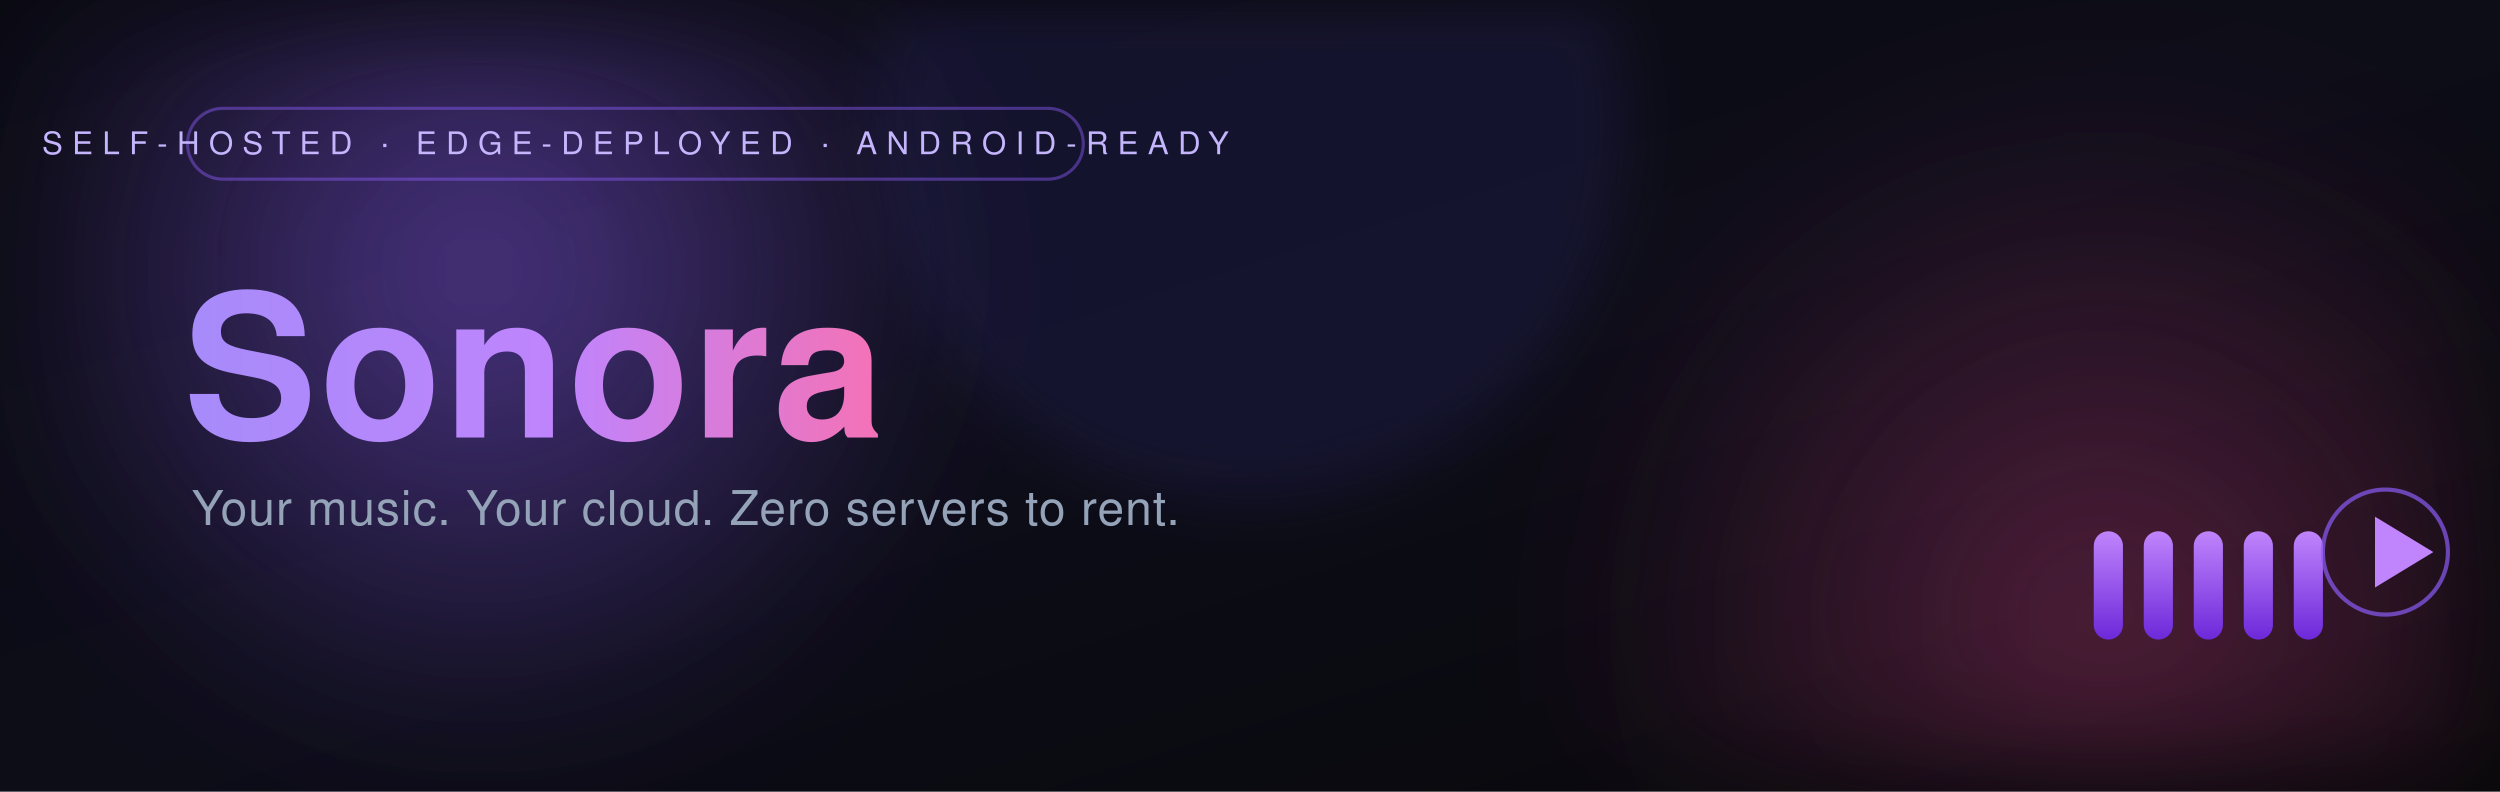
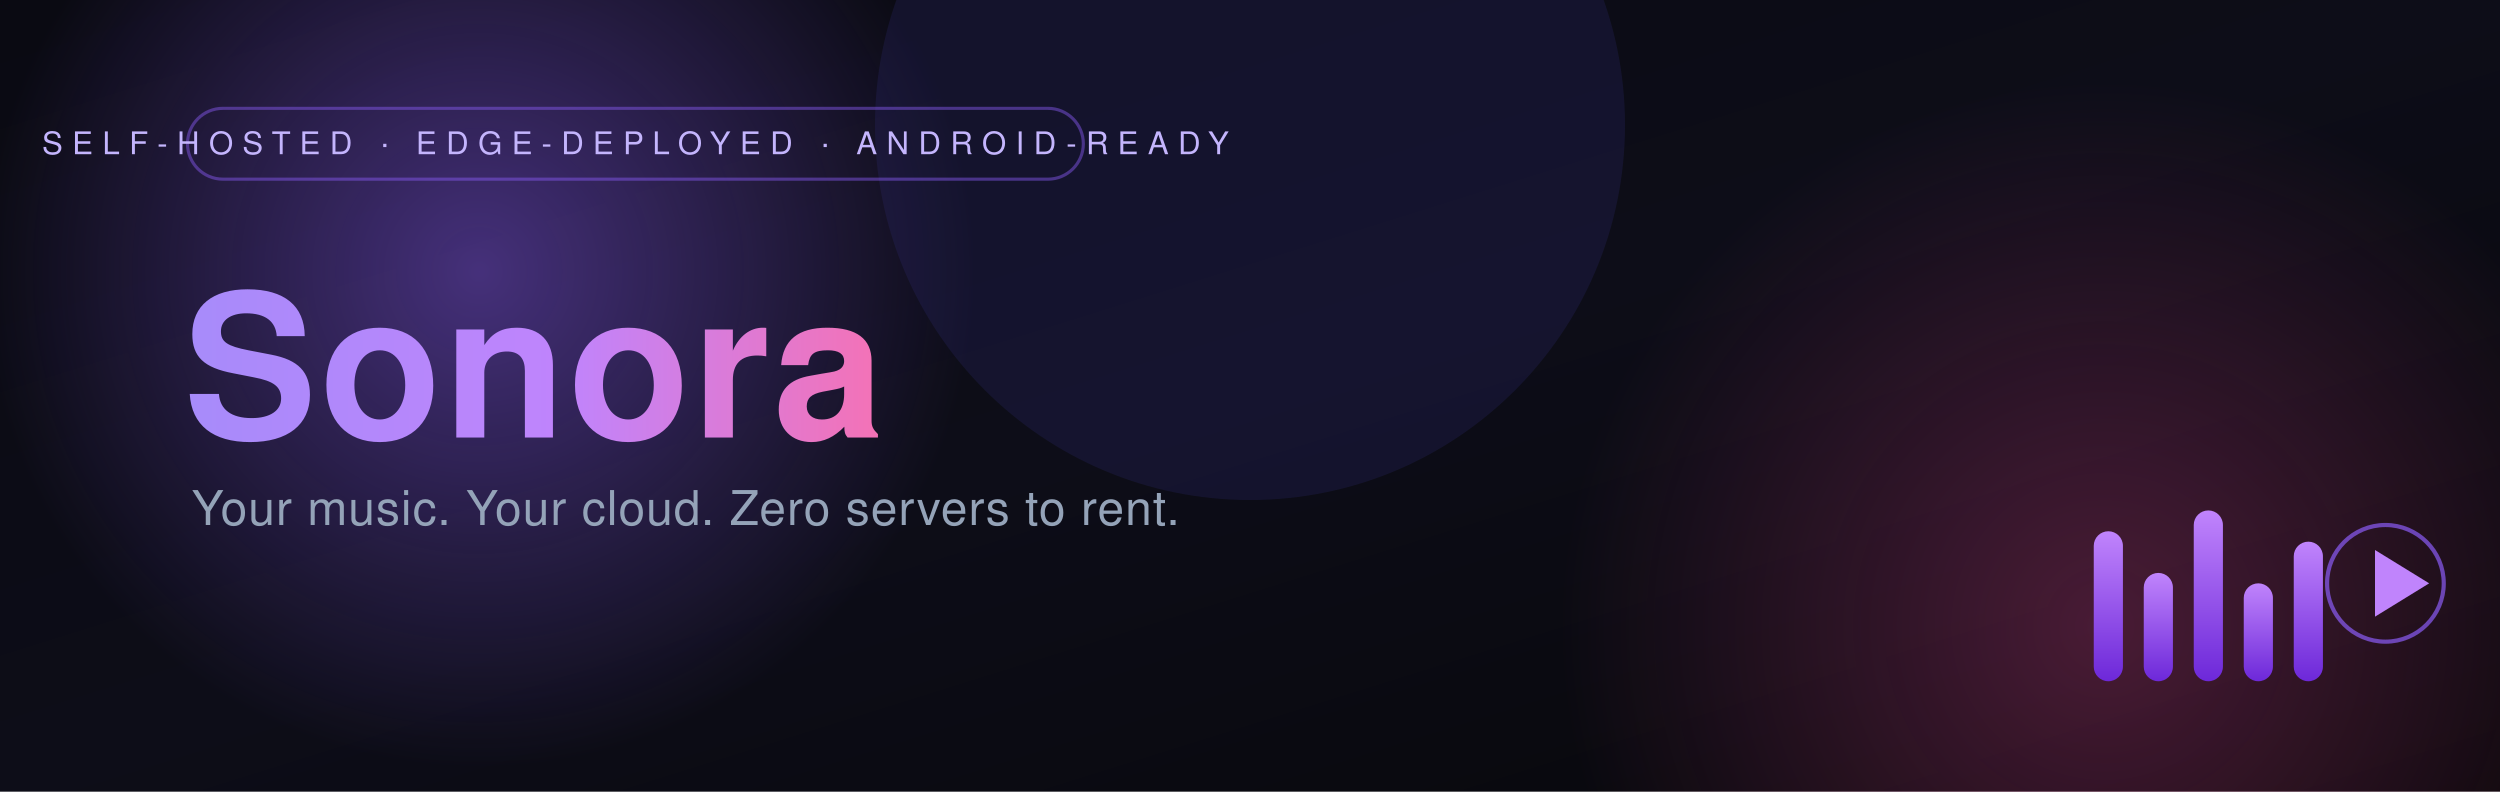
<svg xmlns="http://www.w3.org/2000/svg" width="1200" height="380" viewBox="0 0 1200 380">
  <defs>
    <linearGradient id="bg" x1="0" y1="0" x2="1" y2="1">
      <stop offset="0" stop-color="#0a0a12" />
      <stop offset="0.5" stop-color="#0d0d18" />
      <stop offset="1" stop-color="#070709" />
    </linearGradient>
-     <radialGradient id="glow1" cx="0.5" cy="0.5" r="0.5">
-       <stop offset="0" stop-color="#8b5cf6" stop-opacity="0.5" />
+     <radialGradient id="g1" cx="0.5" cy="0.5" r="0.5">
+       <stop offset="0" stop-color="#8b5cf6" stop-opacity="0.45" />
      <stop offset="1" stop-color="#8b5cf6" stop-opacity="0" />
    </radialGradient>
-     <radialGradient id="glow2" cx="0.5" cy="0.5" r="0.5">
-       <stop offset="0" stop-color="#ec4899" stop-opacity="0.32" />
+     <radialGradient id="g2" cx="0.5" cy="0.5" r="0.5">
+       <stop offset="0" stop-color="#ec4899" stop-opacity="0.28" />
      <stop offset="1" stop-color="#ec4899" stop-opacity="0" />
    </radialGradient>
-     <linearGradient id="title" x1="0" y1="0" x2="1" y2="0">
+     <linearGradient id="t" x1="0" y1="0" x2="1" y2="0">
      <stop offset="0" stop-color="#a78bfa" />
      <stop offset="0.55" stop-color="#c084fc" />
      <stop offset="1" stop-color="#f472b6" />
    </linearGradient>
-     <linearGradient id="eqbar" x1="0" y1="0" x2="0" y2="1">
+     <linearGradient id="eq" x1="0" y1="0" x2="0" y2="1">
      <stop offset="0" stop-color="#c084fc" />
      <stop offset="1" stop-color="#6d28d9" />
    </linearGradient>
-     <filter id="soft" x="-60%" y="-60%" width="220%" height="220%">
-       <feGaussianBlur stdDeviation="36" />
-     </filter>
-     <filter id="soft2" x="-60%" y="-60%" width="220%" height="220%">
-       <feGaussianBlur stdDeviation="14" />
-     </filter>
  </defs>
  <rect width="1200" height="380" fill="url(#bg)" />
-   <circle cx="230" cy="130" r="240" fill="url(#glow1)" filter="url(#soft)">
-     <animate attributeName="opacity" values="0.75;1;0.75" dur="7s" repeatCount="indefinite" />
-   </circle>
-   <circle cx="1010" cy="300" r="260" fill="url(#glow2)" filter="url(#soft)">
-     <animate attributeName="opacity" values="1;0.65;1" dur="9s" repeatCount="indefinite" />
-   </circle>
-   <circle cx="600" cy="60" r="180" fill="#312e81" opacity="0.22" filter="url(#soft2)">
-     <animate attributeName="opacity" values="0.22;0.38;0.22" dur="11s" repeatCount="indefinite" />
-   </circle>
+   <circle cx="230" cy="130" r="240" fill="url(#g1)" />
+   <circle cx="1010" cy="300" r="260" fill="url(#g2)" />
+   <circle cx="600" cy="60" r="180" fill="#312e81" opacity="0.22" />
  <rect x="90" y="52" width="430" height="34" rx="17" fill="none" stroke="#8b5cf6" stroke-opacity="0.45" stroke-width="1.5" />
  <text x="305" y="74" font-family="Segoe UI, Helvetica, Arial, sans-serif" font-size="15" letter-spacing="4.5" fill="#c4b5fd" text-anchor="middle">SELF-HOSTED  ·  EDGE-DEPLOYED  ·  ANDROID-READY</text>
-   <text x="88" y="210" font-family="Segoe UI, Helvetica, Arial, sans-serif" font-size="96" font-weight="700" fill="url(#title)" letter-spacing="1">Sonora</text>
+   <text x="88" y="210" font-family="Segoe UI, Helvetica, Arial, sans-serif" font-size="96" font-weight="700" fill="url(#t)" letter-spacing="1">Sonora</text>
  <text x="92" y="252" font-family="Segoe UI, Helvetica, Arial, sans-serif" font-size="23" fill="#94a3b8" letter-spacing="0.5">Your music. Your cloud. Zero servers to rent.</text>
-   <g>
-     <rect x="1005" y="255" width="14" height="52" rx="7" fill="url(#eqbar)">
-       <animate attributeName="height" values="52;92;34;52" dur="1.1s" repeatCount="indefinite" />
-       <animate attributeName="y" values="255;215;273;255" dur="1.1s" repeatCount="indefinite" />
-     </rect>
-     <rect x="1029" y="255" width="14" height="52" rx="7" fill="url(#eqbar)">
-       <animate attributeName="height" values="52;38;84;52" dur="1.3s" begin="0.2s" repeatCount="indefinite" />
-       <animate attributeName="y" values="255;269;223;255" dur="1.3s" begin="0.2s" repeatCount="indefinite" />
-     </rect>
-     <rect x="1053" y="255" width="14" height="52" rx="7" fill="url(#eqbar)">
-       <animate attributeName="height" values="52;70;44;52" dur="0.9s" begin="0.4s" repeatCount="indefinite" />
-       <animate attributeName="y" values="255;237;263;255" dur="0.9s" begin="0.4s" repeatCount="indefinite" />
-     </rect>
-     <rect x="1077" y="255" width="14" height="52" rx="7" fill="url(#eqbar)">
-       <animate attributeName="height" values="52;96;30;52" dur="1.5s" begin="0.1s" repeatCount="indefinite" />
-       <animate attributeName="y" values="255;211;277;255" dur="1.5s" begin="0.1s" repeatCount="indefinite" />
-     </rect>
-     <rect x="1101" y="255" width="14" height="52" rx="7" fill="url(#eqbar)">
-       <animate attributeName="height" values="52;48;88;52" dur="1.2s" begin="0.35s" repeatCount="indefinite" />
-       <animate attributeName="y" values="255;259;219;255" dur="1.2s" begin="0.35s" repeatCount="indefinite" />
-     </rect>
-   </g>
-   <circle cx="1145" cy="265" r="30" fill="none" stroke="#8b5cf6" stroke-opacity="0.7" stroke-width="2">
-     <animate attributeName="r" values="26;34;26" dur="3s" repeatCount="indefinite" />
-   </circle>
-   <polygon points="1140,248 1140,282 1168,265" fill="#c084fc">
-     <animate attributeName="opacity" values="1;0.55;1" dur="2.4s" repeatCount="indefinite" />
-   </polygon>
+   <rect x="1005" y="255" width="14" height="72" rx="7" fill="url(#eq)" />
+   <rect x="1029" y="275" width="14" height="52" rx="7" fill="url(#eq)" />
+   <rect x="1053" y="245" width="14" height="82" rx="7" fill="url(#eq)" />
+   <rect x="1077" y="280" width="14" height="47" rx="7" fill="url(#eq)" />
+   <rect x="1101" y="260" width="14" height="67" rx="7" fill="url(#eq)" />
+   <circle cx="1145" cy="280" r="28" fill="none" stroke="#8b5cf6" stroke-opacity="0.7" stroke-width="2" />
+   <polygon points="1140,264 1140,296 1166,280" fill="#c084fc" />
</svg>
